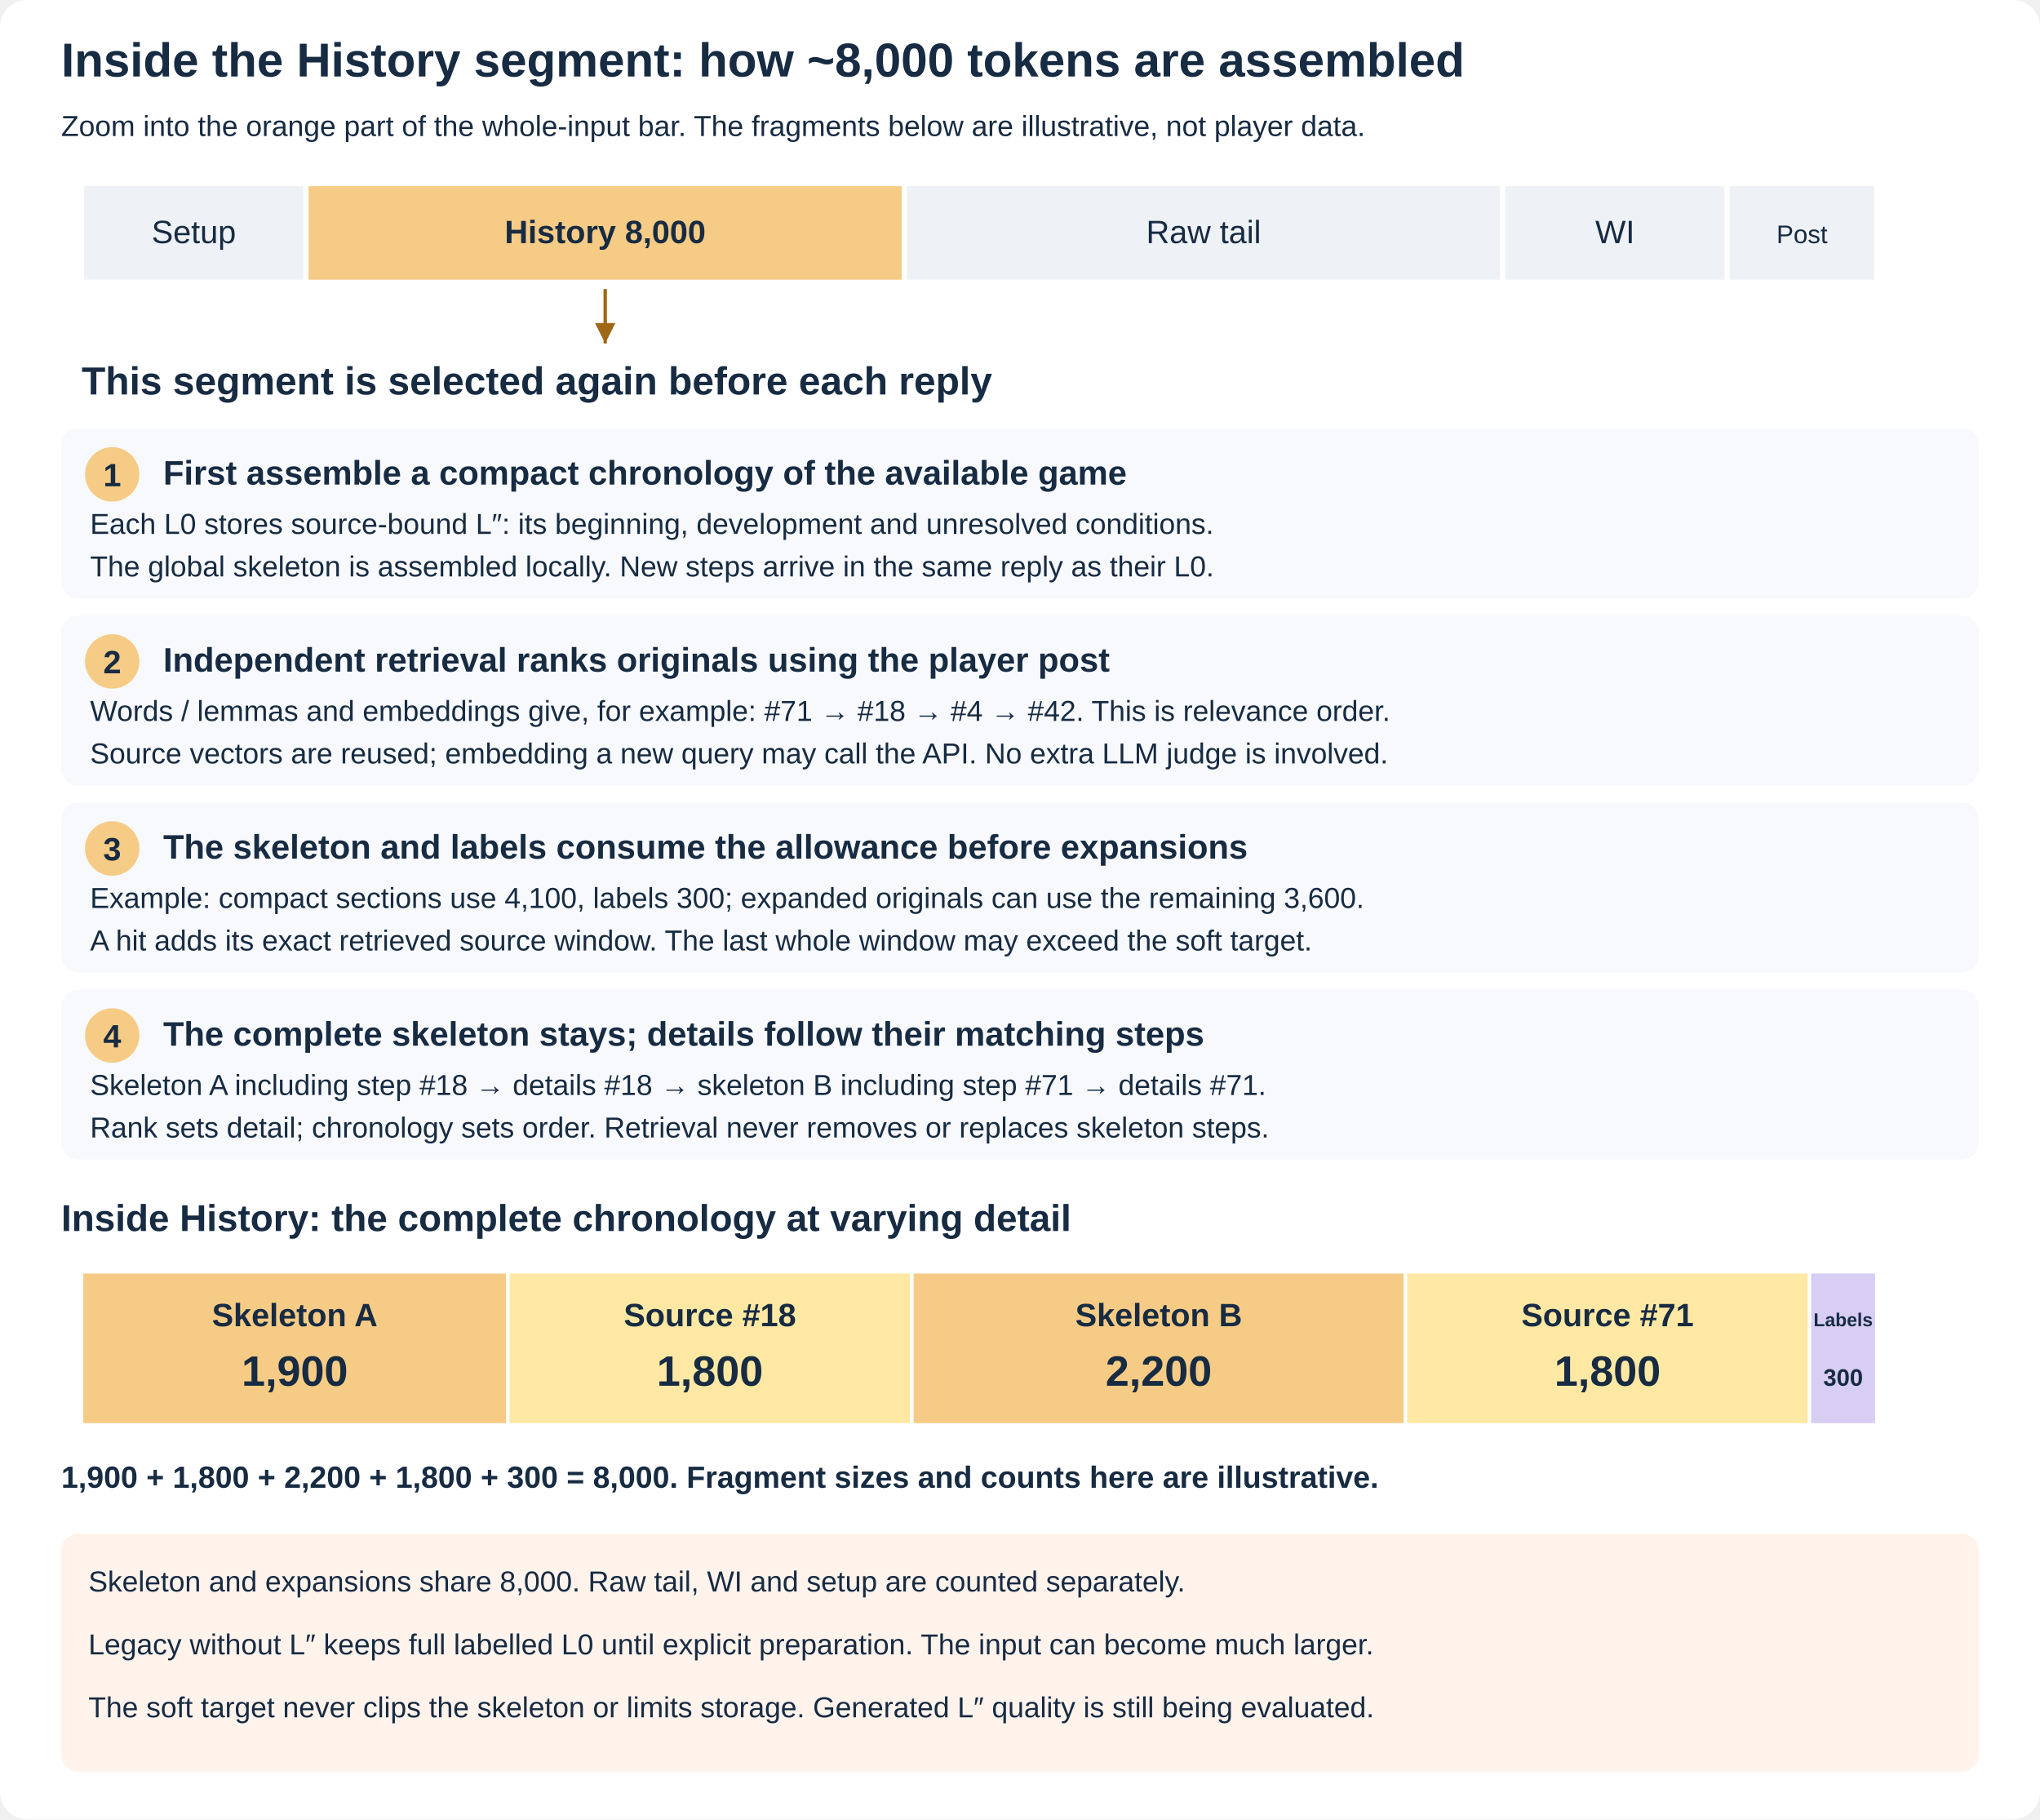
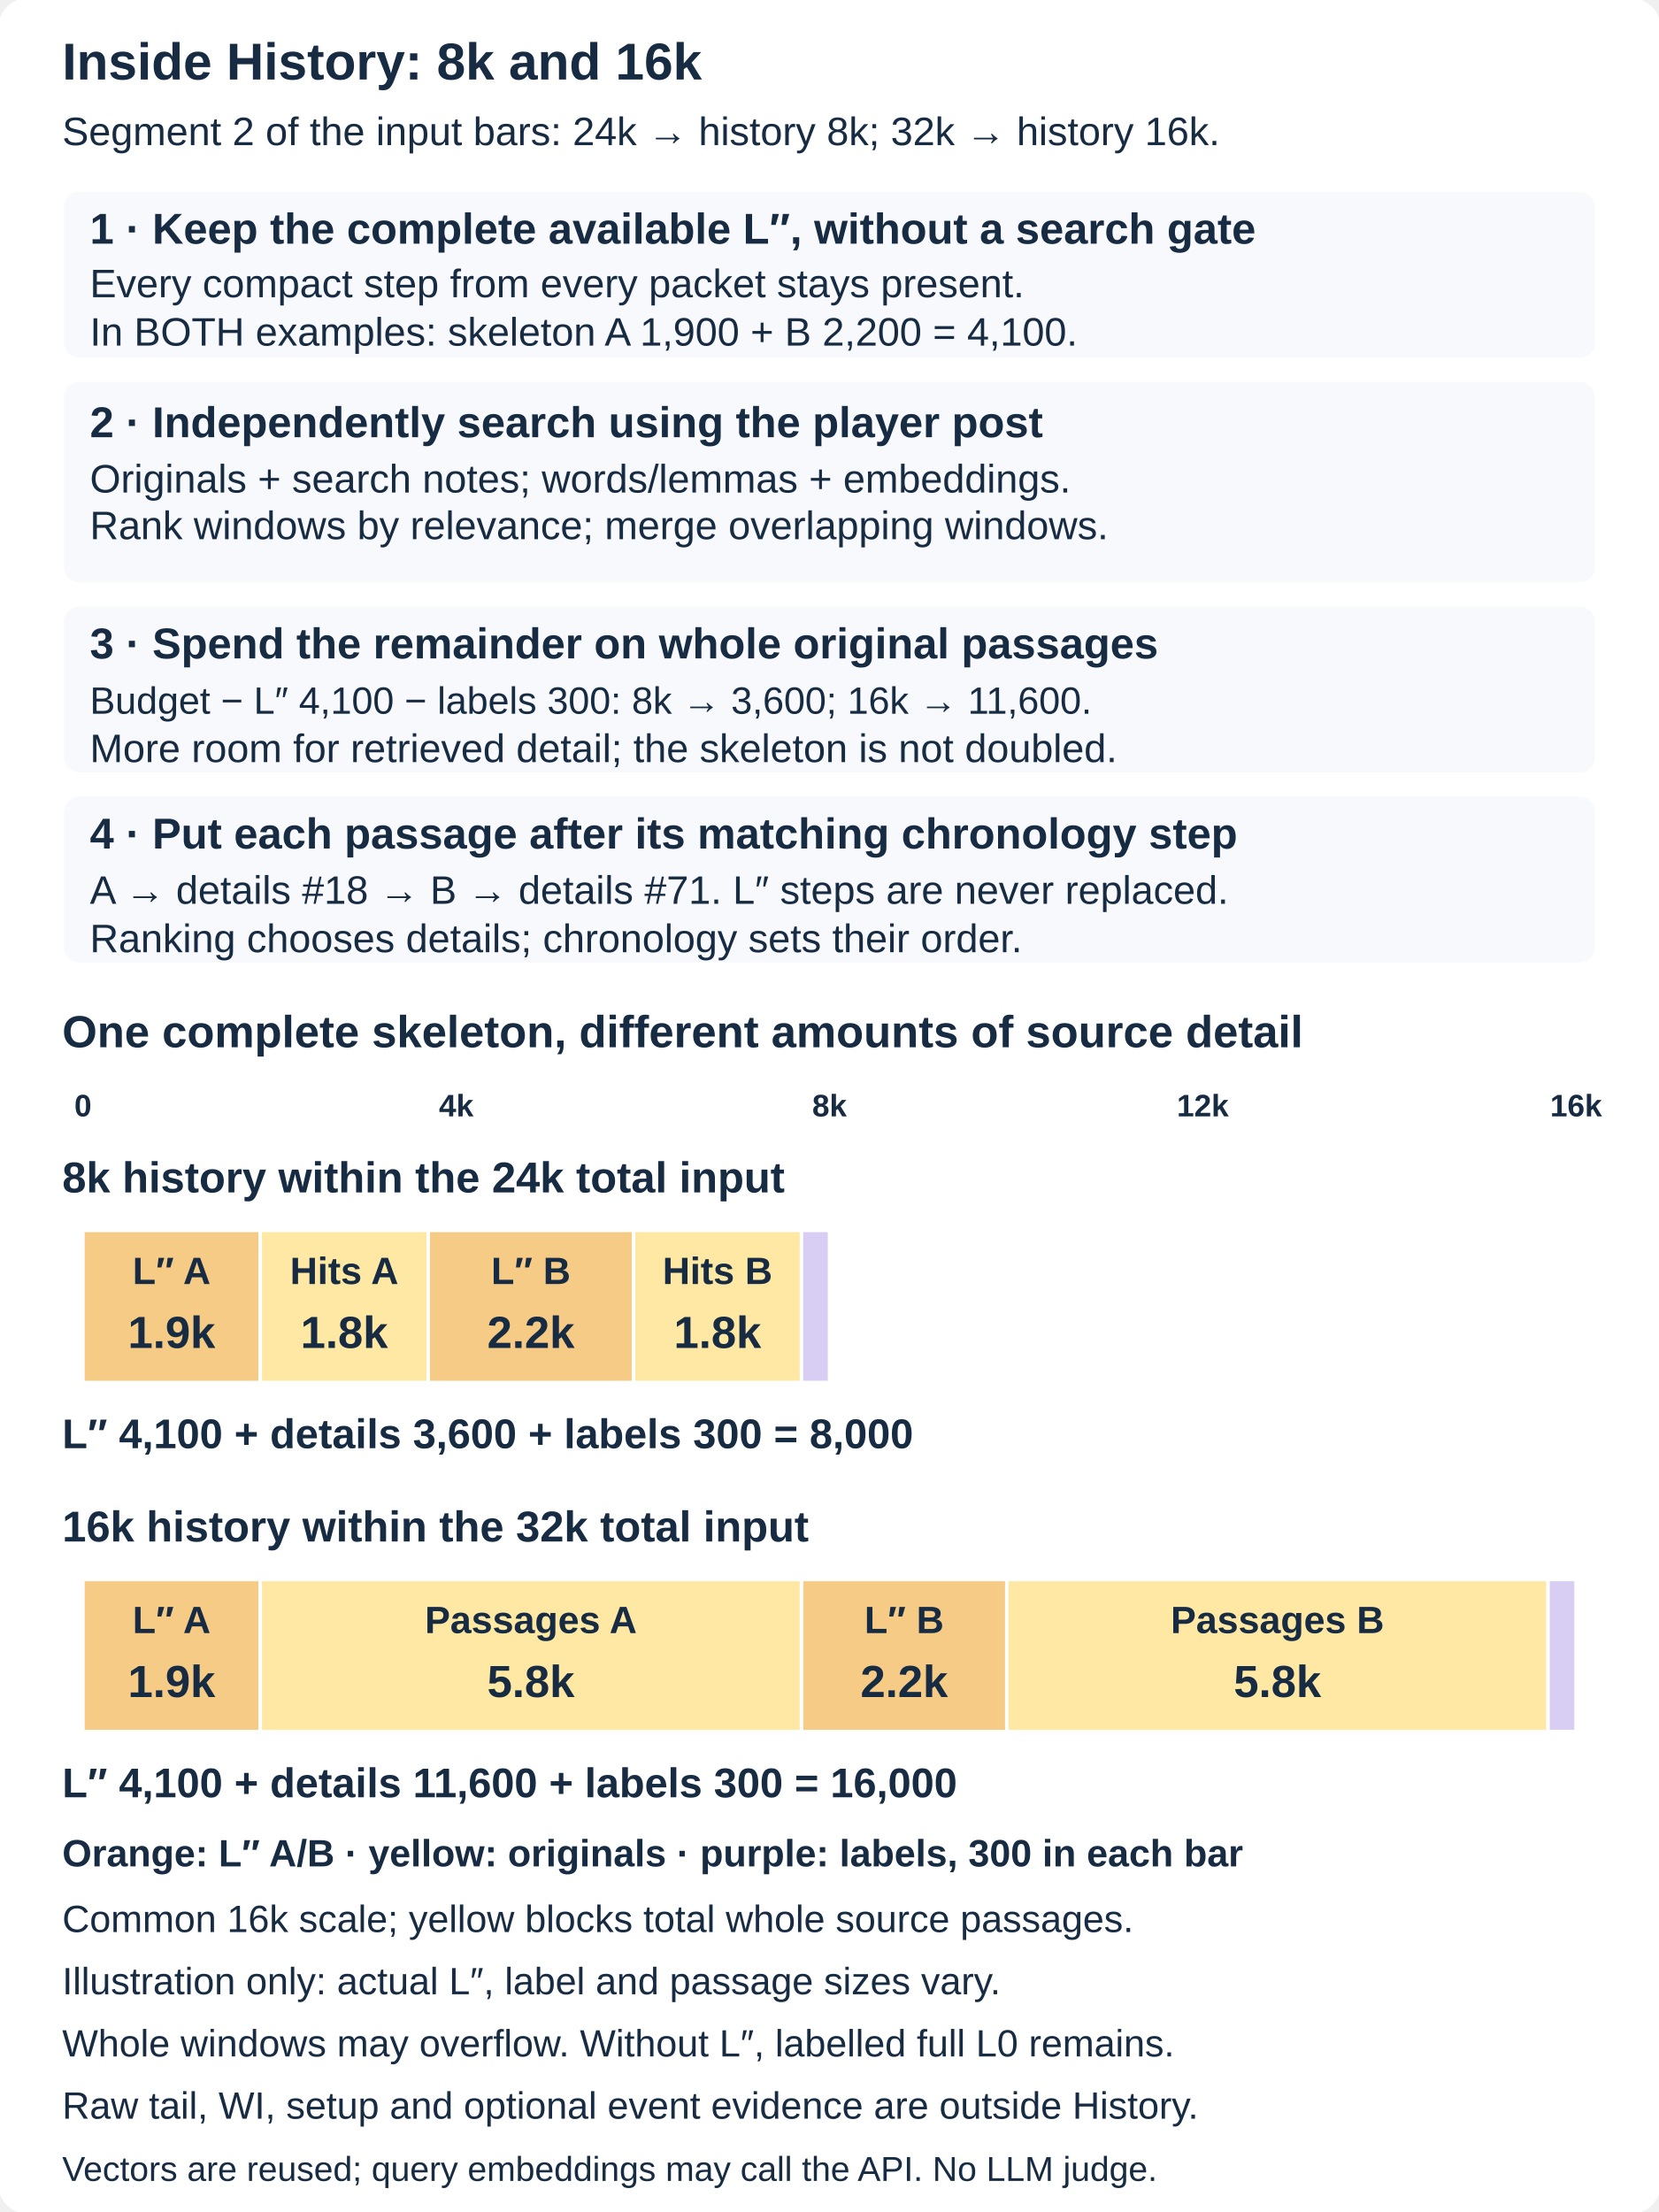
- <svg xmlns="http://www.w3.org/2000/svg" width="1200" height="1070" viewBox="0 0 1200 1070" role="img" aria-labelledby="title desc">
-   <defs>
-     <marker id="arrow" markerWidth="8" markerHeight="8" refX="6" refY="3" orient="auto">
-       <path d="M0,0 L0,6 L6,3 z" fill="#9f6817" />
-     </marker>
-   </defs>
-   <rect width="1200" height="1070" rx="16" fill="white" />
+ <svg xmlns="http://www.w3.org/2000/svg" width="960" height="1280" viewBox="0 0 960 1280" role="img" aria-labelledby="title desc">
+   <rect x="0" y="0" width="960" height="1280" rx="16" fill="#ffffff" stroke="white" stroke-width="2" />
  <g font-family="Segoe UI,Arial,sans-serif" fill="#172b42">
-     <text x="36" y="45" font-size="28" font-weight="700">Inside the History segment: how ~8,000 tokens are assembled</text>
-     <text x="36" y="80" font-size="17" font-weight="400">Zoom into the orange part of the whole-input bar. The fragments below are illustrative, not player data.</text>
-     <rect x="48" y="108" width="132" height="58" fill="#eef1f5" stroke="white" stroke-width="3" />
-     <text x="114" y="143" font-size="19" font-weight="400" text-anchor="middle">Setup</text>
-     <rect x="180" y="108" width="352" height="58" fill="#f6cb85" stroke="white" stroke-width="3" />
-     <text x="356" y="143" font-size="19" font-weight="700" text-anchor="middle">History 8,000</text>
-     <rect x="532" y="108" width="352" height="58" fill="#eef1f5" stroke="white" stroke-width="3" />
-     <text x="708" y="143" font-size="19" font-weight="400" text-anchor="middle">Raw tail</text>
-     <rect x="884" y="108" width="132" height="58" fill="#eef1f5" stroke="white" stroke-width="3" />
-     <text x="950" y="143" font-size="19" font-weight="400" text-anchor="middle">WI</text>
-     <rect x="1016" y="108" width="88" height="58" fill="#eef1f5" stroke="white" stroke-width="3" />
-     <text x="1060" y="143" font-size="15" font-weight="400" text-anchor="middle">Post</text>
-     <path d="M356,170 L356,202" fill="none" stroke="#9f6817" stroke-width="2" marker-end="url(#arrow)" />
-     <text x="48" y="232" font-size="23" font-weight="650">This segment is selected again before each reply</text>
-     <rect x="36" y="252" width="1128" height="100" rx="10" fill="#f7f9fc" />
-     <circle cx="66" cy="279" r="16" fill="#f6cb85" />
-     <text x="66" y="286" font-size="19" font-weight="700" text-anchor="middle">1</text>
-     <text x="96" y="285" font-size="20" font-weight="650">First assemble a compact chronology of the available game</text>
-     <text x="53" y="314" font-size="17" font-weight="400">Each L0 stores source-bound L″: its beginning, development and unresolved conditions.</text>
-     <text x="53" y="339" font-size="17" font-weight="400">The global skeleton is assembled locally. New steps arrive in the same reply as their L0.</text>
-     <rect x="36" y="362" width="1128" height="100" rx="10" fill="#f7f9fc" />
-     <circle cx="66" cy="389" r="16" fill="#f6cb85" />
-     <text x="66" y="396" font-size="19" font-weight="700" text-anchor="middle">2</text>
-     <text x="96" y="395" font-size="20" font-weight="650">Independent retrieval ranks originals using the player post</text>
-     <text x="53" y="424" font-size="17" font-weight="400">Words / lemmas and embeddings give, for example: #71 → #18 → #4 → #42. This is relevance order.</text>
-     <text x="53" y="449" font-size="17" font-weight="400">Source vectors are reused; embedding a new query may call the API. No extra LLM judge is involved.</text>
-     <rect x="36" y="472" width="1128" height="100" rx="10" fill="#f7f9fc" />
-     <circle cx="66" cy="499" r="16" fill="#f6cb85" />
-     <text x="66" y="506" font-size="19" font-weight="700" text-anchor="middle">3</text>
-     <text x="96" y="505" font-size="20" font-weight="650">The skeleton and labels consume the allowance before expansions</text>
-     <text x="53" y="534" font-size="17" font-weight="400">Example: compact sections use 4,100, labels 300; expanded originals can use the remaining 3,600.</text>
-     <text x="53" y="559" font-size="17" font-weight="400">A hit adds its exact retrieved source window. The last whole window may exceed the soft target.</text>
-     <rect x="36" y="582" width="1128" height="100" rx="10" fill="#f7f9fc" />
-     <circle cx="66" cy="609" r="16" fill="#f6cb85" />
-     <text x="66" y="616" font-size="19" font-weight="700" text-anchor="middle">4</text>
-     <text x="96" y="615" font-size="20" font-weight="650">The complete skeleton stays; details follow their matching steps</text>
-     <text x="53" y="644" font-size="17" font-weight="400">Skeleton A including step #18 → details #18 → skeleton B including step #71 → details #71.</text>
-     <text x="53" y="669" font-size="17" font-weight="400">Rank sets detail; chronology sets order. Retrieval never removes or replaces skeleton steps.</text>
-     <text x="36" y="724" font-size="22" font-weight="700">Inside History: the complete chronology at varying detail</text>
-     <rect x="48" y="748" width="250.8" height="90" fill="#f6cb85" stroke="white" stroke-width="2" />
-     <text x="173.4" y="780" font-size="19" font-weight="600" text-anchor="middle">Skeleton A</text>
-     <text x="173.4" y="815" font-size="25" font-weight="700" text-anchor="middle">1,900</text>
-     <rect x="298.8" y="748" width="237.6" height="90" fill="#ffe8a3" stroke="white" stroke-width="2" />
-     <text x="417.6" y="780" font-size="19" font-weight="600" text-anchor="middle">Source #18</text>
-     <text x="417.6" y="815" font-size="25" font-weight="700" text-anchor="middle">1,800</text>
-     <rect x="536.4" y="748" width="290.4" height="90" fill="#f6cb85" stroke="white" stroke-width="2" />
-     <text x="681.6" y="780" font-size="19" font-weight="600" text-anchor="middle">Skeleton B</text>
-     <text x="681.6" y="815" font-size="25" font-weight="700" text-anchor="middle">2,200</text>
-     <rect x="826.8" y="748" width="237.6" height="90" fill="#ffe8a3" stroke="white" stroke-width="2" />
-     <text x="945.6" y="780" font-size="19" font-weight="600" text-anchor="middle">Source #71</text>
-     <text x="945.6" y="815" font-size="25" font-weight="700" text-anchor="middle">1,800</text>
-     <rect x="1064.4" y="748" width="39.6" height="90" fill="#d8cdf3" stroke="white" stroke-width="2" />
-     <text x="1084.2" y="780" font-size="11" font-weight="600" text-anchor="middle">Labels</text>
-     <text x="1084.2" y="815" font-size="14" font-weight="700" text-anchor="middle">300</text>
-     <text x="36" y="875" font-size="18" font-weight="600">1,900 + 1,800 + 2,200 + 1,800 + 300 = 8,000. Fragment sizes and counts here are illustrative.</text>
-     <rect x="36" y="902" width="1128" height="140" rx="10" fill="#fff3ec" />
-     <text x="52" y="936" font-size="17" font-weight="400">Skeleton and expansions share 8,000. Raw tail, WI and setup are counted separately.</text>
-     <text x="52" y="973" font-size="17" font-weight="400">Legacy without L″ keeps full labelled L0 until explicit preparation. The input can become much larger.</text>
-     <text x="52" y="1010" font-size="17" font-weight="400">The soft target never clips the skeleton or limits storage. Generated L″ quality is still being evaluated.</text>
+     <text x="36" y="46" font-size="30" font-weight="700" text-anchor="start">Inside History: 8k and 16k</text>
+     <text x="36" y="84" font-size="23" font-weight="400" text-anchor="start">Segment 2 of the input bars: 24k → history 8k; 32k → history 16k.</text>
+     <rect x="36" y="110" width="888" height="98" rx="10" fill="#f7f9fc" stroke="white" stroke-width="2" />
+     <rect x="36" y="220" width="888" height="118" rx="10" fill="#f7f9fc" stroke="white" stroke-width="2" />
+     <rect x="36" y="350" width="888" height="98" rx="10" fill="#f7f9fc" stroke="white" stroke-width="2" />
+     <rect x="36" y="460" width="888" height="98" rx="10" fill="#f7f9fc" stroke="white" stroke-width="2" />
+     <text x="52" y="141" font-size="25" font-weight="700" text-anchor="start">1 · Keep the complete available L″, without a search gate</text>
+     <text x="52" y="172" font-size="23" font-weight="400" text-anchor="start">Every compact step from every packet stays present.</text>
+     <text x="52" y="200" font-size="23" font-weight="400" text-anchor="start">In BOTH examples: skeleton A 1,900 + B 2,200 = 4,100.</text>
+     <text x="52" y="253" font-size="25" font-weight="700" text-anchor="start">2 · Independently search using the player post</text>
+     <text x="52" y="285" font-size="23" font-weight="400" text-anchor="start">Originals + search notes; words/lemmas + embeddings.</text>
+     <text x="52" y="312" font-size="23" font-weight="400" text-anchor="start">Rank windows by relevance; merge overlapping windows.</text>
+     <text x="52" y="381" font-size="25" font-weight="700" text-anchor="start">3 · Spend the remainder on whole original passages</text>
+     <text x="52" y="413" font-size="22" font-weight="400" text-anchor="start">Budget − L″ 4,100 − labels 300: 8k → 3,600; 16k → 11,600.</text>
+     <text x="52" y="441" font-size="23" font-weight="400" text-anchor="start">More room for retrieved detail; the skeleton is not doubled.</text>
+     <text x="52" y="491" font-size="25" font-weight="700" text-anchor="start">4 · Put each passage after its matching chronology step</text>
+     <text x="52" y="523" font-size="23" font-weight="400" text-anchor="start">A → details #18 → B → details #71. L″ steps are never replaced.</text>
+     <text x="52" y="551" font-size="23" font-weight="400" text-anchor="start">Ranking chooses details; chronology sets their order.</text>
+     <text x="36" y="606" font-size="26" font-weight="700" text-anchor="start">One complete skeleton, different amounts of source detail</text>
+     <text x="48" y="646" font-size="18" font-weight="600" text-anchor="middle">0</text>
+     <text x="264" y="646" font-size="18" font-weight="600" text-anchor="middle">4k</text>
+     <text x="480" y="646" font-size="18" font-weight="600" text-anchor="middle">8k</text>
+     <text x="696" y="646" font-size="18" font-weight="600" text-anchor="middle">12k</text>
+     <text x="912" y="646" font-size="18" font-weight="600" text-anchor="middle">16k</text>
+     <text x="36" y="690" font-size="25" font-weight="700" text-anchor="start">8k history within the 24k total input</text>
+     <rect x="48" y="712" width="102.6" height="88" rx="0" fill="#f6cb85" stroke="white" stroke-width="2" />
+     <text x="99.3" y="743" font-size="22" font-weight="600" text-anchor="middle">L″ A</text>
+     <text x="99.3" y="780" font-size="26" font-weight="700" text-anchor="middle">1.9k</text>
+     <rect x="150.6" y="712" width="97.2" height="88" rx="0" fill="#ffe8a3" stroke="white" stroke-width="2" />
+     <text x="199.2" y="743" font-size="22" font-weight="600" text-anchor="middle">Hits A</text>
+     <text x="199.2" y="780" font-size="26" font-weight="700" text-anchor="middle">1.8k</text>
+     <rect x="247.8" y="712" width="118.8" height="88" rx="0" fill="#f6cb85" stroke="white" stroke-width="2" />
+     <text x="307.2" y="743" font-size="22" font-weight="600" text-anchor="middle">L″ B</text>
+     <text x="307.2" y="780" font-size="26" font-weight="700" text-anchor="middle">2.2k</text>
+     <rect x="366.6" y="712" width="97.2" height="88" rx="0" fill="#ffe8a3" stroke="white" stroke-width="2" />
+     <text x="415.2" y="743" font-size="22" font-weight="600" text-anchor="middle">Hits B</text>
+     <text x="415.2" y="780" font-size="26" font-weight="700" text-anchor="middle">1.8k</text>
+     <rect x="463.8" y="712" width="16.2" height="88" rx="0" fill="#d8cdf3" stroke="white" stroke-width="2" />
+     <text x="36" y="838" font-size="24" font-weight="650" text-anchor="start">L″ 4,100 + details 3,600 + labels 300 = 8,000</text>
+     <text x="36" y="892" font-size="25" font-weight="700" text-anchor="start">16k history within the 32k total input</text>
+     <rect x="48" y="914" width="102.6" height="88" rx="0" fill="#f6cb85" stroke="white" stroke-width="2" />
+     <text x="99.3" y="945" font-size="22" font-weight="600" text-anchor="middle">L″ A</text>
+     <text x="99.3" y="982" font-size="26" font-weight="700" text-anchor="middle">1.9k</text>
+     <rect x="150.6" y="914" width="313.2" height="88" rx="0" fill="#ffe8a3" stroke="white" stroke-width="2" />
+     <text x="307.2" y="945" font-size="22" font-weight="600" text-anchor="middle">Passages A</text>
+     <text x="307.2" y="982" font-size="26" font-weight="700" text-anchor="middle">5.8k</text>
+     <rect x="463.8" y="914" width="118.8" height="88" rx="0" fill="#f6cb85" stroke="white" stroke-width="2" />
+     <text x="523.2" y="945" font-size="22" font-weight="600" text-anchor="middle">L″ B</text>
+     <text x="523.2" y="982" font-size="26" font-weight="700" text-anchor="middle">2.2k</text>
+     <rect x="582.6" y="914" width="313.2" height="88" rx="0" fill="#ffe8a3" stroke="white" stroke-width="2" />
+     <text x="739.2" y="945" font-size="22" font-weight="600" text-anchor="middle">Passages B</text>
+     <text x="739.2" y="982" font-size="26" font-weight="700" text-anchor="middle">5.8k</text>
+     <rect x="895.8" y="914" width="16.2" height="88" rx="0" fill="#d8cdf3" stroke="white" stroke-width="2" />
+     <text x="36" y="1040" font-size="24" font-weight="650" text-anchor="start">L″ 4,100 + details 11,600 + labels 300 = 16,000</text>
+     <text x="36" y="1080" font-size="22" font-weight="600" text-anchor="start">Orange: L″ A/B · yellow: originals · purple: labels, 300 in each bar</text>
+     <text x="36" y="1118" font-size="22" font-weight="400" text-anchor="start">Common 16k scale; yellow blocks total whole source passages.</text>
+     <text x="36" y="1154" font-size="22" font-weight="400" text-anchor="start">Illustration only: actual L″, label and passage sizes vary.</text>
+     <text x="36" y="1190" font-size="22" font-weight="400" text-anchor="start">Whole windows may overflow. Without L″, labelled full L0 remains.</text>
+     <text x="36" y="1226" font-size="22" font-weight="400" text-anchor="start">Raw tail, WI, setup and optional event evidence are outside History.</text>
+     <text x="36" y="1262" font-size="20" font-weight="400" text-anchor="start">Vectors are reused; query embeddings may call the API. No LLM judge.</text>
  </g>
</svg>
